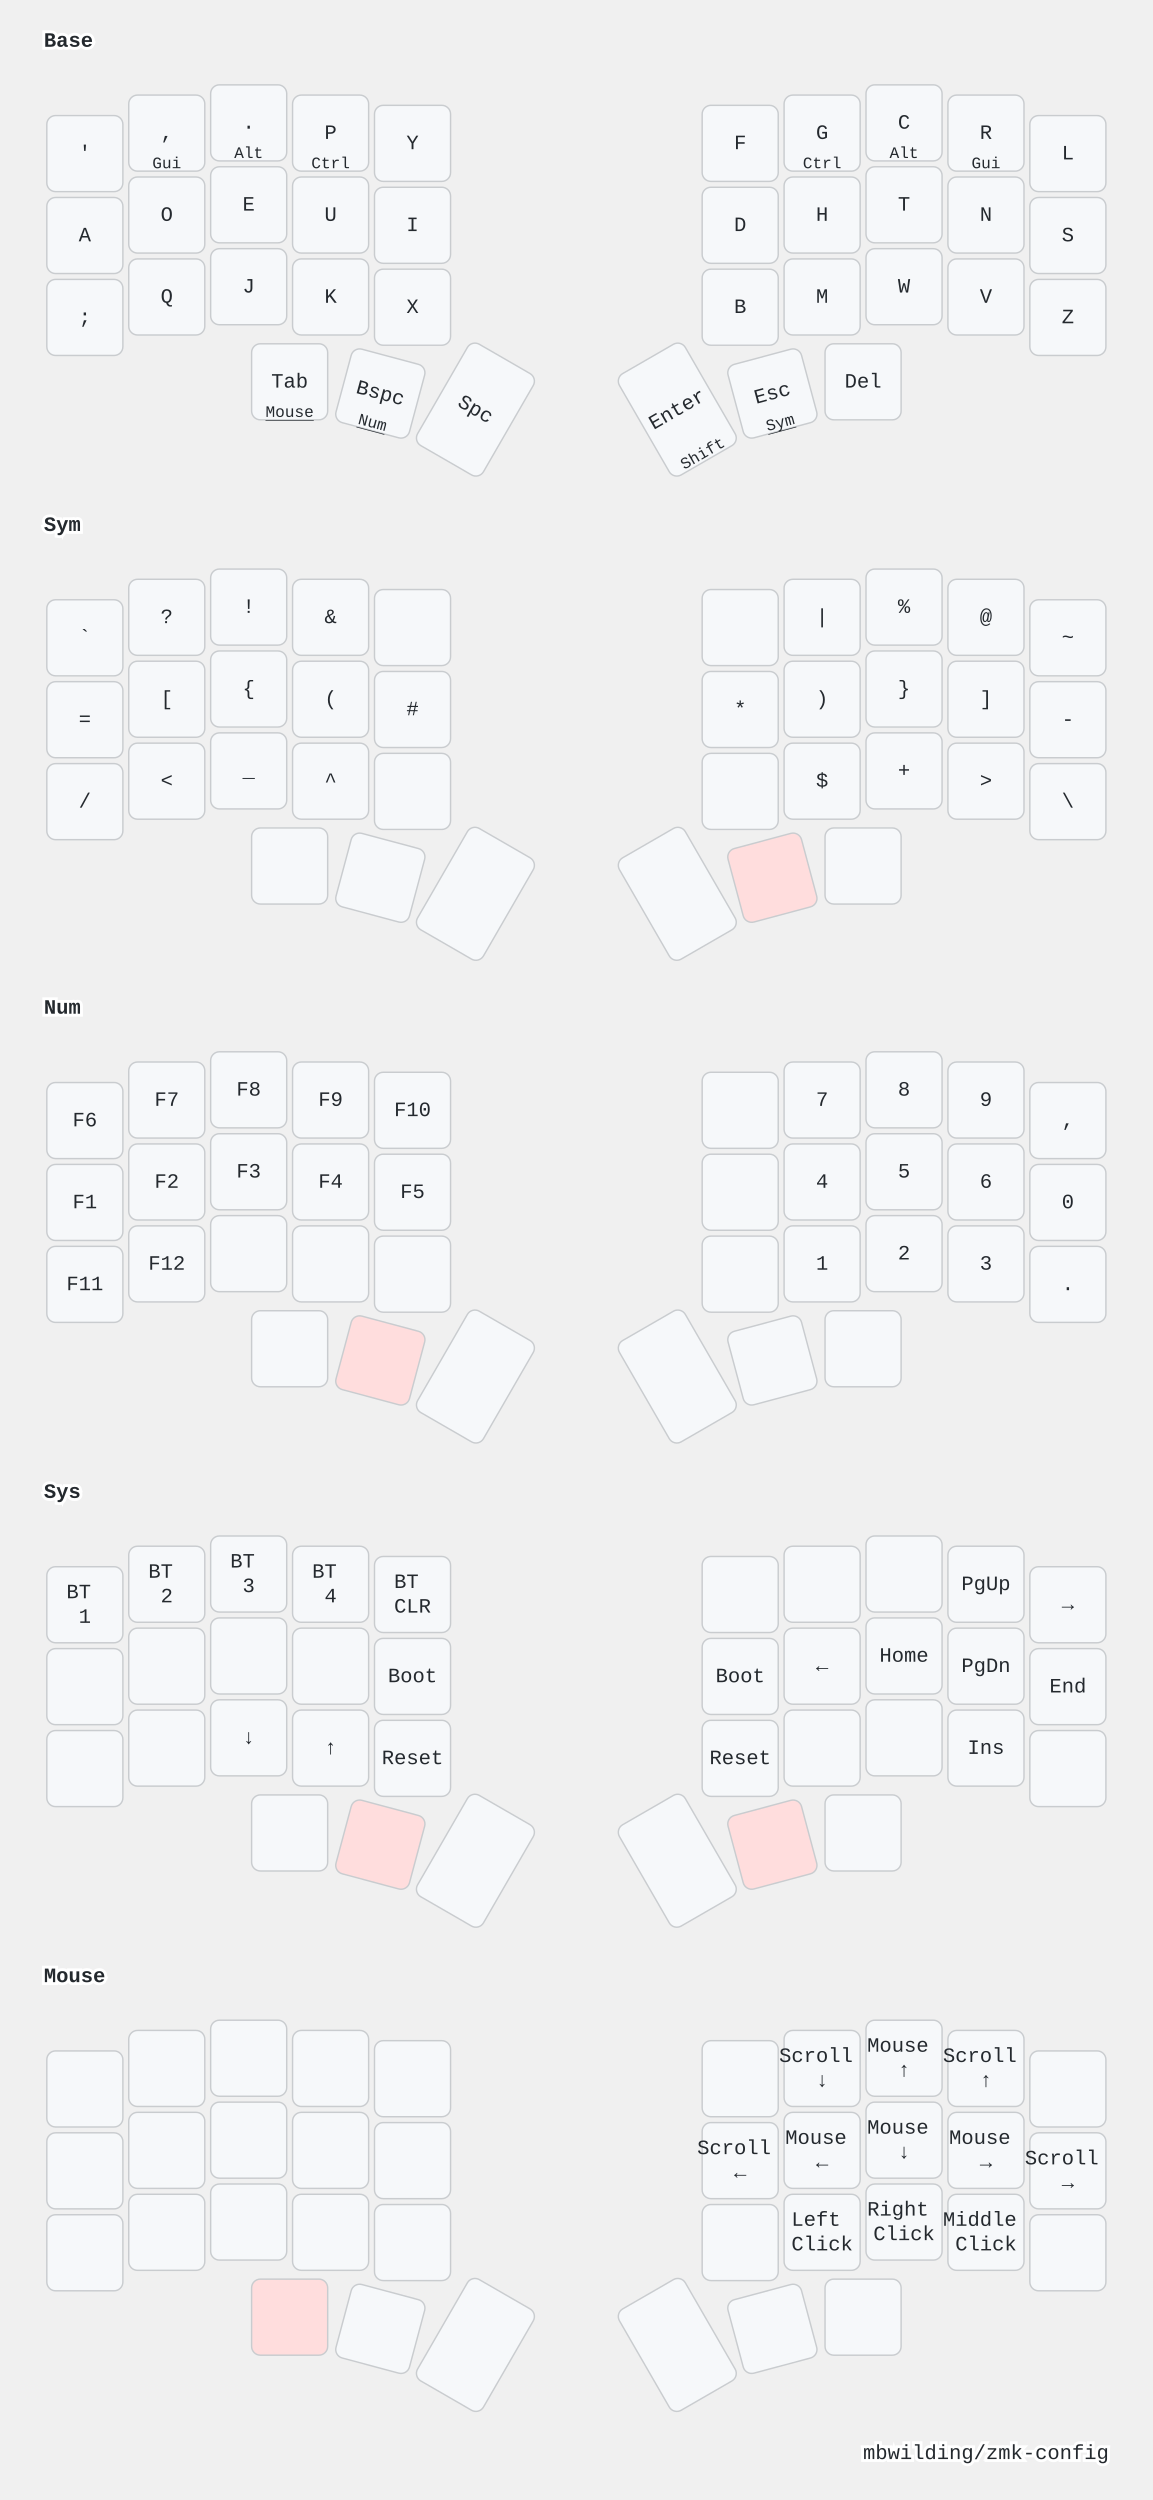
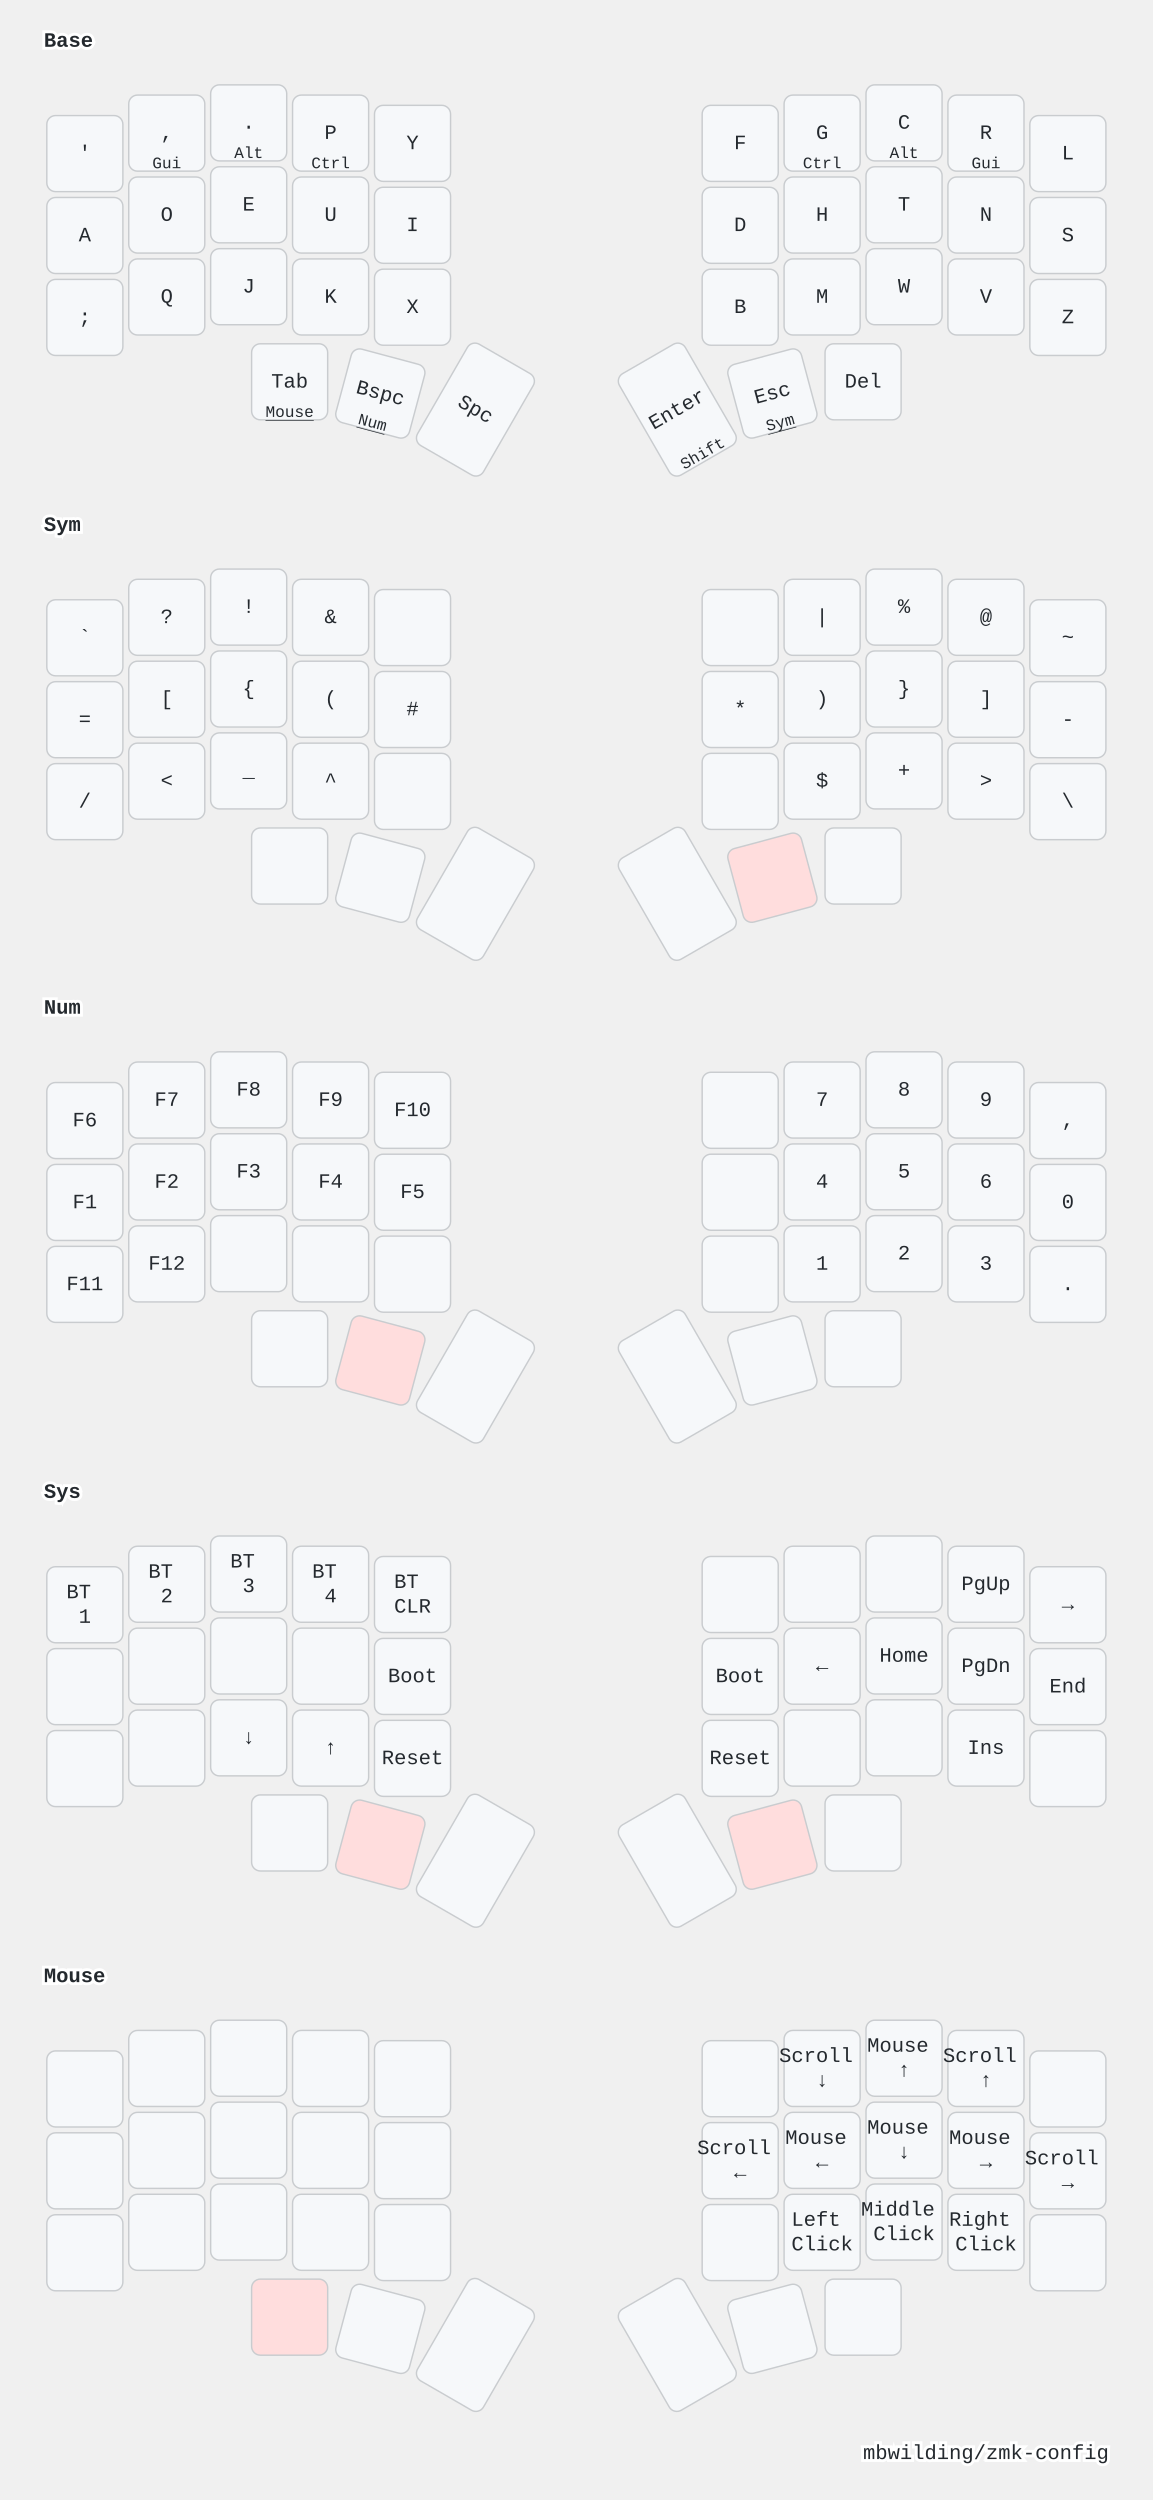
<svg xmlns="http://www.w3.org/2000/svg" width="788" height="1709" viewBox="0 0 788 1709" class="keymap">
  <style>/* inherit to force styles through use tags */
svg path {
    fill: inherit;
}

/* font and background color specifications */
svg.keymap {
    font-family: SFMono-Regular,Consolas,Liberation Mono,Menlo,monospace;
    font-size: 14px;
    font-kerning: normal;
    text-rendering: optimizeLegibility;
    fill: #24292e;
}

/* default key styling */
rect.key {
    fill: #f6f8fa;
}

rect.key, rect.combo {
    stroke: #c9cccf;
    stroke-width: 1;
}

/* default key side styling, only used is draw_key_sides is set */
rect.side {
    filter: brightness(90%);
}

/* color accent for combo boxes */
rect.combo, rect.combo-separate {
    fill: #cdf;
}

/* color accent for held keys */
rect.held, rect.combo.held {
    fill: #fdd;
}

/* color accent for ghost (optional) keys */
rect.ghost, rect.combo.ghost {
    stroke-dasharray: 4, 4;
    stroke-width: 2;
}

text {
    text-anchor: middle;
    dominant-baseline: middle;
}

/* styling for layer labels */
text.label {
    font-weight: bold;
    text-anchor: start;
    stroke: white;
    stroke-width: 4;
    paint-order: stroke;
}

/* styling for optional footer */
text.footer {
    text-anchor: end;
    dominant-baseline: auto;
    stroke: white;
    stroke-width: 4;
    paint-order: stroke;
}

/* styling for combo tap, and key non-tap label text */
text.combo, text.hold, text.shifted, text.left, text.right {
    font-size: 11px;
}

text.hold {
    text-anchor: middle;
    dominant-baseline: auto;
}

text.shifted {
    text-anchor: middle;
    dominant-baseline: hanging;
}

text.left {
    text-anchor: start;
}

text.right {
    text-anchor: end;
}

text.layer-activator {
    text-decoration: underline;
}

/* styling for hold/shifted label text in combo box */
text.combo.hold, text.combo.shifted, text.combo.left, text.combo.right {
    font-size: 8px;
}

/* lighter symbol for transparent keys */
text.trans {
    fill: #7b7e81;
}

/* styling for combo dendrons */
path.combo {
    stroke-width: 1;
    stroke: gray;
    fill: none;
}

/* Start Tabler Icons Cleanup */
/* cannot use height/width with glyphs */
.icon-tabler &gt; path {
    fill: inherit;
    stroke: inherit;
    stroke-width: 2;
}
/* hide tabler's default box */
.icon-tabler &gt; path[stroke="none"][fill="none"] {
    visibility: hidden;
}
/* End Tabler Icons Cleanup */

@media (prefers-color-scheme: dark) {
svg.keymap { fill: #d1d6db; }
rect.key { fill: #3f4750; }
rect.key, rect.combo { stroke: #60666c; }
rect.combo, rect.combo-separate { fill: #1f3d7a; }
rect.held, rect.combo.held { fill: #854747; }
text.label, text.footer { stroke: black; }
text.trans { fill: #7e8184; }
path.combo { stroke: #7f7f7f; }

}</style>
  <g transform="translate(30, 0)" class="layer-Base">
    <text x="0" y="28" class="label" id="Base">Base</text>
    <g transform="translate(0, 56)">
      <g transform="translate(28, 49)" class="key keypos-0">
        <rect rx="6" ry="6" x="-26" y="-26" width="52" height="52" class="key" />
        <text x="0" y="0" class="key tap">'</text>
      </g>
      <g transform="translate(84, 35)" class="key keypos-1">
        <rect rx="6" ry="6" x="-26" y="-26" width="52" height="52" class="key" />
        <text x="0" y="0" class="key tap">,</text>
        <text x="0" y="24" class="key hold">Gui</text>
      </g>
      <g transform="translate(140, 28)" class="key keypos-2">
        <rect rx="6" ry="6" x="-26" y="-26" width="52" height="52" class="key" />
        <text x="0" y="0" class="key tap">.</text>
        <text x="0" y="24" class="key hold">Alt</text>
      </g>
      <g transform="translate(196, 35)" class="key keypos-3">
        <rect rx="6" ry="6" x="-26" y="-26" width="52" height="52" class="key" />
        <text x="0" y="0" class="key tap">P</text>
        <text x="0" y="24" class="key hold">Ctrl</text>
      </g>
      <g transform="translate(252, 42)" class="key keypos-4">
        <rect rx="6" ry="6" x="-26" y="-26" width="52" height="52" class="key" />
        <text x="0" y="0" class="key tap">Y</text>
      </g>
      <g transform="translate(476, 42)" class="key keypos-5">
        <rect rx="6" ry="6" x="-26" y="-26" width="52" height="52" class="key" />
        <text x="0" y="0" class="key tap">F</text>
      </g>
      <g transform="translate(532, 35)" class="key keypos-6">
        <rect rx="6" ry="6" x="-26" y="-26" width="52" height="52" class="key" />
        <text x="0" y="0" class="key tap">G</text>
        <text x="0" y="24" class="key hold">Ctrl</text>
      </g>
      <g transform="translate(588, 28)" class="key keypos-7">
        <rect rx="6" ry="6" x="-26" y="-26" width="52" height="52" class="key" />
        <text x="0" y="0" class="key tap">C</text>
        <text x="0" y="24" class="key hold">Alt</text>
      </g>
      <g transform="translate(644, 35)" class="key keypos-8">
        <rect rx="6" ry="6" x="-26" y="-26" width="52" height="52" class="key" />
        <text x="0" y="0" class="key tap">R</text>
        <text x="0" y="24" class="key hold">Gui</text>
      </g>
      <g transform="translate(700, 49)" class="key keypos-9">
        <rect rx="6" ry="6" x="-26" y="-26" width="52" height="52" class="key" />
        <text x="0" y="0" class="key tap">L</text>
      </g>
      <g transform="translate(28, 105)" class="key keypos-10">
        <rect rx="6" ry="6" x="-26" y="-26" width="52" height="52" class="key" />
        <text x="0" y="0" class="key tap">A</text>
      </g>
      <g transform="translate(84, 91)" class="key keypos-11">
        <rect rx="6" ry="6" x="-26" y="-26" width="52" height="52" class="key" />
        <text x="0" y="0" class="key tap">O</text>
      </g>
      <g transform="translate(140, 84)" class="key keypos-12">
        <rect rx="6" ry="6" x="-26" y="-26" width="52" height="52" class="key" />
        <text x="0" y="0" class="key tap">E</text>
      </g>
      <g transform="translate(196, 91)" class="key keypos-13">
        <rect rx="6" ry="6" x="-26" y="-26" width="52" height="52" class="key" />
        <text x="0" y="0" class="key tap">U</text>
      </g>
      <g transform="translate(252, 98)" class="key keypos-14">
        <rect rx="6" ry="6" x="-26" y="-26" width="52" height="52" class="key" />
        <text x="0" y="0" class="key tap">I</text>
      </g>
      <g transform="translate(476, 98)" class="key keypos-15">
        <rect rx="6" ry="6" x="-26" y="-26" width="52" height="52" class="key" />
        <text x="0" y="0" class="key tap">D</text>
      </g>
      <g transform="translate(532, 91)" class="key keypos-16">
        <rect rx="6" ry="6" x="-26" y="-26" width="52" height="52" class="key" />
        <text x="0" y="0" class="key tap">H</text>
      </g>
      <g transform="translate(588, 84)" class="key keypos-17">
        <rect rx="6" ry="6" x="-26" y="-26" width="52" height="52" class="key" />
        <text x="0" y="0" class="key tap">T</text>
      </g>
      <g transform="translate(644, 91)" class="key keypos-18">
        <rect rx="6" ry="6" x="-26" y="-26" width="52" height="52" class="key" />
        <text x="0" y="0" class="key tap">N</text>
      </g>
      <g transform="translate(700, 105)" class="key keypos-19">
        <rect rx="6" ry="6" x="-26" y="-26" width="52" height="52" class="key" />
        <text x="0" y="0" class="key tap">S</text>
      </g>
      <g transform="translate(28, 161)" class="key keypos-20">
        <rect rx="6" ry="6" x="-26" y="-26" width="52" height="52" class="key" />
        <text x="0" y="0" class="key tap">;</text>
      </g>
      <g transform="translate(84, 147)" class="key keypos-21">
        <rect rx="6" ry="6" x="-26" y="-26" width="52" height="52" class="key" />
        <text x="0" y="0" class="key tap">Q</text>
      </g>
      <g transform="translate(140, 140)" class="key keypos-22">
        <rect rx="6" ry="6" x="-26" y="-26" width="52" height="52" class="key" />
        <text x="0" y="0" class="key tap">J</text>
      </g>
      <g transform="translate(196, 147)" class="key keypos-23">
        <rect rx="6" ry="6" x="-26" y="-26" width="52" height="52" class="key" />
        <text x="0" y="0" class="key tap">K</text>
      </g>
      <g transform="translate(252, 154)" class="key keypos-24">
        <rect rx="6" ry="6" x="-26" y="-26" width="52" height="52" class="key" />
        <text x="0" y="0" class="key tap">X</text>
      </g>
      <g transform="translate(476, 154)" class="key keypos-25">
        <rect rx="6" ry="6" x="-26" y="-26" width="52" height="52" class="key" />
        <text x="0" y="0" class="key tap">B</text>
      </g>
      <g transform="translate(532, 147)" class="key keypos-26">
        <rect rx="6" ry="6" x="-26" y="-26" width="52" height="52" class="key" />
        <text x="0" y="0" class="key tap">M</text>
      </g>
      <g transform="translate(588, 140)" class="key keypos-27">
        <rect rx="6" ry="6" x="-26" y="-26" width="52" height="52" class="key" />
        <text x="0" y="0" class="key tap">W</text>
      </g>
      <g transform="translate(644, 147)" class="key keypos-28">
        <rect rx="6" ry="6" x="-26" y="-26" width="52" height="52" class="key" />
        <text x="0" y="0" class="key tap">V</text>
      </g>
      <g transform="translate(700, 161)" class="key keypos-29">
        <rect rx="6" ry="6" x="-26" y="-26" width="52" height="52" class="key" />
        <text x="0" y="0" class="key tap">Z</text>
      </g>
      <g transform="translate(168, 205)" class="key keypos-30">
        <rect rx="6" ry="6" x="-26" y="-26" width="52" height="52" class="key" />
        <text x="0" y="0" class="key tap">Tab</text>
        <a href="#Mouse">
          <text x="0" y="24" class="key hold layer-activator">Mouse</text>
        </a>
      </g>
      <g transform="translate(230, 213) rotate(15.0)" class="key keypos-31">
        <rect rx="6" ry="6" x="-26" y="-26" width="52" height="52" class="key" />
        <text x="0" y="0" class="key tap">Bspc</text>
        <a href="#Num">
          <text x="0" y="24" class="key hold layer-activator">Num</text>
        </a>
      </g>
      <g transform="translate(295, 224) rotate(30.0)" class="key keypos-32">
        <rect rx="6" ry="6" x="-26" y="-40" width="52" height="80" class="key" />
        <text x="0" y="0" class="key tap">Spc</text>
      </g>
      <g transform="translate(433, 224) rotate(-30.0)" class="key keypos-33">
        <rect rx="6" ry="6" x="-26" y="-40" width="52" height="80" class="key" />
        <text x="0" y="0" class="key tap">Enter</text>
        <text x="0" y="38" class="key hold">Shift</text>
      </g>
      <g transform="translate(498, 213) rotate(-15.0)" class="key keypos-34">
        <rect rx="6" ry="6" x="-26" y="-26" width="52" height="52" class="key" />
        <text x="0" y="0" class="key tap">Esc</text>
        <a href="#Sym">
          <text x="0" y="24" class="key hold layer-activator">Sym</text>
        </a>
      </g>
      <g transform="translate(560, 205)" class="key keypos-35">
        <rect rx="6" ry="6" x="-26" y="-26" width="52" height="52" class="key" />
        <text x="0" y="0" class="key tap">Del</text>
      </g>
    </g>
  </g>
  <g transform="translate(30, 331)" class="layer-Sym">
    <text x="0" y="28" class="label" id="Sym">Sym</text>
    <g transform="translate(0, 56)">
      <g transform="translate(28, 49)" class="key keypos-0">
        <rect rx="6" ry="6" x="-26" y="-26" width="52" height="52" class="key" />
        <text x="0" y="0" class="key tap">`</text>
      </g>
      <g transform="translate(84, 35)" class="key keypos-1">
        <rect rx="6" ry="6" x="-26" y="-26" width="52" height="52" class="key" />
        <text x="0" y="0" class="key tap">?</text>
      </g>
      <g transform="translate(140, 28)" class="key keypos-2">
        <rect rx="6" ry="6" x="-26" y="-26" width="52" height="52" class="key" />
        <text x="0" y="0" class="key tap">!</text>
      </g>
      <g transform="translate(196, 35)" class="key keypos-3">
        <rect rx="6" ry="6" x="-26" y="-26" width="52" height="52" class="key" />
        <text x="0" y="0" class="key tap">&amp;</text>
      </g>
      <g transform="translate(252, 42)" class="key keypos-4">
        <rect rx="6" ry="6" x="-26" y="-26" width="52" height="52" class="key" />
      </g>
      <g transform="translate(476, 42)" class="key keypos-5">
        <rect rx="6" ry="6" x="-26" y="-26" width="52" height="52" class="key" />
      </g>
      <g transform="translate(532, 35)" class="key keypos-6">
        <rect rx="6" ry="6" x="-26" y="-26" width="52" height="52" class="key" />
        <text x="0" y="0" class="key tap">|</text>
      </g>
      <g transform="translate(588, 28)" class="key keypos-7">
        <rect rx="6" ry="6" x="-26" y="-26" width="52" height="52" class="key" />
        <text x="0" y="0" class="key tap">%</text>
      </g>
      <g transform="translate(644, 35)" class="key keypos-8">
        <rect rx="6" ry="6" x="-26" y="-26" width="52" height="52" class="key" />
        <text x="0" y="0" class="key tap">@</text>
      </g>
      <g transform="translate(700, 49)" class="key keypos-9">
        <rect rx="6" ry="6" x="-26" y="-26" width="52" height="52" class="key" />
        <text x="0" y="0" class="key tap">~</text>
      </g>
      <g transform="translate(28, 105)" class="key keypos-10">
        <rect rx="6" ry="6" x="-26" y="-26" width="52" height="52" class="key" />
        <text x="0" y="0" class="key tap">=</text>
      </g>
      <g transform="translate(84, 91)" class="key keypos-11">
        <rect rx="6" ry="6" x="-26" y="-26" width="52" height="52" class="key" />
        <text x="0" y="0" class="key tap">[</text>
      </g>
      <g transform="translate(140, 84)" class="key keypos-12">
        <rect rx="6" ry="6" x="-26" y="-26" width="52" height="52" class="key" />
        <text x="0" y="0" class="key tap">{</text>
      </g>
      <g transform="translate(196, 91)" class="key keypos-13">
        <rect rx="6" ry="6" x="-26" y="-26" width="52" height="52" class="key" />
        <text x="0" y="0" class="key tap">(</text>
      </g>
      <g transform="translate(252, 98)" class="key keypos-14">
        <rect rx="6" ry="6" x="-26" y="-26" width="52" height="52" class="key" />
        <text x="0" y="0" class="key tap">#</text>
      </g>
      <g transform="translate(476, 98)" class="key keypos-15">
        <rect rx="6" ry="6" x="-26" y="-26" width="52" height="52" class="key" />
        <text x="0" y="0" class="key tap">*</text>
      </g>
      <g transform="translate(532, 91)" class="key keypos-16">
        <rect rx="6" ry="6" x="-26" y="-26" width="52" height="52" class="key" />
        <text x="0" y="0" class="key tap">)</text>
      </g>
      <g transform="translate(588, 84)" class="key keypos-17">
        <rect rx="6" ry="6" x="-26" y="-26" width="52" height="52" class="key" />
        <text x="0" y="0" class="key tap">}</text>
      </g>
      <g transform="translate(644, 91)" class="key keypos-18">
        <rect rx="6" ry="6" x="-26" y="-26" width="52" height="52" class="key" />
        <text x="0" y="0" class="key tap">]</text>
      </g>
      <g transform="translate(700, 105)" class="key keypos-19">
        <rect rx="6" ry="6" x="-26" y="-26" width="52" height="52" class="key" />
        <text x="0" y="0" class="key tap">-</text>
      </g>
      <g transform="translate(28, 161)" class="key keypos-20">
        <rect rx="6" ry="6" x="-26" y="-26" width="52" height="52" class="key" />
        <text x="0" y="0" class="key tap">/</text>
      </g>
      <g transform="translate(84, 147)" class="key keypos-21">
        <rect rx="6" ry="6" x="-26" y="-26" width="52" height="52" class="key" />
        <text x="0" y="0" class="key tap">&lt;</text>
      </g>
      <g transform="translate(140, 140)" class="key keypos-22">
        <rect rx="6" ry="6" x="-26" y="-26" width="52" height="52" class="key" />
        <text x="0" y="0" class="key tap">_</text>
      </g>
      <g transform="translate(196, 147)" class="key keypos-23">
        <rect rx="6" ry="6" x="-26" y="-26" width="52" height="52" class="key" />
        <text x="0" y="0" class="key tap">^</text>
      </g>
      <g transform="translate(252, 154)" class="key keypos-24">
        <rect rx="6" ry="6" x="-26" y="-26" width="52" height="52" class="key" />
      </g>
      <g transform="translate(476, 154)" class="key keypos-25">
        <rect rx="6" ry="6" x="-26" y="-26" width="52" height="52" class="key" />
      </g>
      <g transform="translate(532, 147)" class="key keypos-26">
        <rect rx="6" ry="6" x="-26" y="-26" width="52" height="52" class="key" />
        <text x="0" y="0" class="key tap">$</text>
      </g>
      <g transform="translate(588, 140)" class="key keypos-27">
        <rect rx="6" ry="6" x="-26" y="-26" width="52" height="52" class="key" />
        <text x="0" y="0" class="key tap">+</text>
      </g>
      <g transform="translate(644, 147)" class="key keypos-28">
        <rect rx="6" ry="6" x="-26" y="-26" width="52" height="52" class="key" />
        <text x="0" y="0" class="key tap">&gt;</text>
      </g>
      <g transform="translate(700, 161)" class="key keypos-29">
        <rect rx="6" ry="6" x="-26" y="-26" width="52" height="52" class="key" />
        <text x="0" y="0" class="key tap">\</text>
      </g>
      <g transform="translate(168, 205)" class="key trans keypos-30">
        <rect rx="6" ry="6" x="-26" y="-26" width="52" height="52" class="key trans" />
      </g>
      <g transform="translate(230, 213) rotate(15.0)" class="key trans keypos-31">
        <rect rx="6" ry="6" x="-26" y="-26" width="52" height="52" class="key trans" />
      </g>
      <g transform="translate(295, 224) rotate(30.0)" class="key trans keypos-32">
        <rect rx="6" ry="6" x="-26" y="-40" width="52" height="80" class="key trans" />
      </g>
      <g transform="translate(433, 224) rotate(-30.0)" class="key trans keypos-33">
        <rect rx="6" ry="6" x="-26" y="-40" width="52" height="80" class="key trans" />
      </g>
      <g transform="translate(498, 213) rotate(-15.0)" class="key held keypos-34">
        <rect rx="6" ry="6" x="-26" y="-26" width="52" height="52" class="key held" />
      </g>
      <g transform="translate(560, 205)" class="key trans keypos-35">
        <rect rx="6" ry="6" x="-26" y="-26" width="52" height="52" class="key trans" />
      </g>
    </g>
  </g>
  <g transform="translate(30, 661)" class="layer-Num">
    <text x="0" y="28" class="label" id="Num">Num</text>
    <g transform="translate(0, 56)">
      <g transform="translate(28, 49)" class="key keypos-0">
        <rect rx="6" ry="6" x="-26" y="-26" width="52" height="52" class="key" />
        <text x="0" y="0" class="key tap">F6</text>
      </g>
      <g transform="translate(84, 35)" class="key keypos-1">
        <rect rx="6" ry="6" x="-26" y="-26" width="52" height="52" class="key" />
        <text x="0" y="0" class="key tap">F7</text>
      </g>
      <g transform="translate(140, 28)" class="key keypos-2">
        <rect rx="6" ry="6" x="-26" y="-26" width="52" height="52" class="key" />
        <text x="0" y="0" class="key tap">F8</text>
      </g>
      <g transform="translate(196, 35)" class="key keypos-3">
        <rect rx="6" ry="6" x="-26" y="-26" width="52" height="52" class="key" />
        <text x="0" y="0" class="key tap">F9</text>
      </g>
      <g transform="translate(252, 42)" class="key keypos-4">
        <rect rx="6" ry="6" x="-26" y="-26" width="52" height="52" class="key" />
        <text x="0" y="0" class="key tap">F10</text>
      </g>
      <g transform="translate(476, 42)" class="key keypos-5">
        <rect rx="6" ry="6" x="-26" y="-26" width="52" height="52" class="key" />
      </g>
      <g transform="translate(532, 35)" class="key keypos-6">
        <rect rx="6" ry="6" x="-26" y="-26" width="52" height="52" class="key" />
        <text x="0" y="0" class="key tap">7</text>
      </g>
      <g transform="translate(588, 28)" class="key keypos-7">
        <rect rx="6" ry="6" x="-26" y="-26" width="52" height="52" class="key" />
        <text x="0" y="0" class="key tap">8</text>
      </g>
      <g transform="translate(644, 35)" class="key keypos-8">
        <rect rx="6" ry="6" x="-26" y="-26" width="52" height="52" class="key" />
        <text x="0" y="0" class="key tap">9</text>
      </g>
      <g transform="translate(700, 49)" class="key keypos-9">
        <rect rx="6" ry="6" x="-26" y="-26" width="52" height="52" class="key" />
        <text x="0" y="0" class="key tap">,</text>
      </g>
      <g transform="translate(28, 105)" class="key keypos-10">
        <rect rx="6" ry="6" x="-26" y="-26" width="52" height="52" class="key" />
        <text x="0" y="0" class="key tap">F1</text>
      </g>
      <g transform="translate(84, 91)" class="key keypos-11">
        <rect rx="6" ry="6" x="-26" y="-26" width="52" height="52" class="key" />
        <text x="0" y="0" class="key tap">F2</text>
      </g>
      <g transform="translate(140, 84)" class="key keypos-12">
        <rect rx="6" ry="6" x="-26" y="-26" width="52" height="52" class="key" />
        <text x="0" y="0" class="key tap">F3</text>
      </g>
      <g transform="translate(196, 91)" class="key keypos-13">
        <rect rx="6" ry="6" x="-26" y="-26" width="52" height="52" class="key" />
        <text x="0" y="0" class="key tap">F4</text>
      </g>
      <g transform="translate(252, 98)" class="key keypos-14">
        <rect rx="6" ry="6" x="-26" y="-26" width="52" height="52" class="key" />
        <text x="0" y="0" class="key tap">F5</text>
      </g>
      <g transform="translate(476, 98)" class="key keypos-15">
        <rect rx="6" ry="6" x="-26" y="-26" width="52" height="52" class="key" />
      </g>
      <g transform="translate(532, 91)" class="key keypos-16">
        <rect rx="6" ry="6" x="-26" y="-26" width="52" height="52" class="key" />
        <text x="0" y="0" class="key tap">4</text>
      </g>
      <g transform="translate(588, 84)" class="key keypos-17">
        <rect rx="6" ry="6" x="-26" y="-26" width="52" height="52" class="key" />
        <text x="0" y="0" class="key tap">5</text>
      </g>
      <g transform="translate(644, 91)" class="key keypos-18">
        <rect rx="6" ry="6" x="-26" y="-26" width="52" height="52" class="key" />
        <text x="0" y="0" class="key tap">6</text>
      </g>
      <g transform="translate(700, 105)" class="key keypos-19">
        <rect rx="6" ry="6" x="-26" y="-26" width="52" height="52" class="key" />
        <text x="0" y="0" class="key tap">0</text>
      </g>
      <g transform="translate(28, 161)" class="key keypos-20">
        <rect rx="6" ry="6" x="-26" y="-26" width="52" height="52" class="key" />
        <text x="0" y="0" class="key tap">F11</text>
      </g>
      <g transform="translate(84, 147)" class="key keypos-21">
        <rect rx="6" ry="6" x="-26" y="-26" width="52" height="52" class="key" />
        <text x="0" y="0" class="key tap">F12</text>
      </g>
      <g transform="translate(140, 140)" class="key keypos-22">
        <rect rx="6" ry="6" x="-26" y="-26" width="52" height="52" class="key" />
      </g>
      <g transform="translate(196, 147)" class="key keypos-23">
        <rect rx="6" ry="6" x="-26" y="-26" width="52" height="52" class="key" />
      </g>
      <g transform="translate(252, 154)" class="key keypos-24">
        <rect rx="6" ry="6" x="-26" y="-26" width="52" height="52" class="key" />
      </g>
      <g transform="translate(476, 154)" class="key keypos-25">
        <rect rx="6" ry="6" x="-26" y="-26" width="52" height="52" class="key" />
      </g>
      <g transform="translate(532, 147)" class="key keypos-26">
        <rect rx="6" ry="6" x="-26" y="-26" width="52" height="52" class="key" />
        <text x="0" y="0" class="key tap">1</text>
      </g>
      <g transform="translate(588, 140)" class="key keypos-27">
        <rect rx="6" ry="6" x="-26" y="-26" width="52" height="52" class="key" />
        <text x="0" y="0" class="key tap">2</text>
      </g>
      <g transform="translate(644, 147)" class="key keypos-28">
        <rect rx="6" ry="6" x="-26" y="-26" width="52" height="52" class="key" />
        <text x="0" y="0" class="key tap">3</text>
      </g>
      <g transform="translate(700, 161)" class="key keypos-29">
        <rect rx="6" ry="6" x="-26" y="-26" width="52" height="52" class="key" />
        <text x="0" y="0" class="key tap">.</text>
      </g>
      <g transform="translate(168, 205)" class="key trans keypos-30">
        <rect rx="6" ry="6" x="-26" y="-26" width="52" height="52" class="key trans" />
      </g>
      <g transform="translate(230, 213) rotate(15.0)" class="key held keypos-31">
        <rect rx="6" ry="6" x="-26" y="-26" width="52" height="52" class="key held" />
      </g>
      <g transform="translate(295, 224) rotate(30.0)" class="key trans keypos-32">
        <rect rx="6" ry="6" x="-26" y="-40" width="52" height="80" class="key trans" />
      </g>
      <g transform="translate(433, 224) rotate(-30.0)" class="key trans keypos-33">
        <rect rx="6" ry="6" x="-26" y="-40" width="52" height="80" class="key trans" />
      </g>
      <g transform="translate(498, 213) rotate(-15.0)" class="key trans keypos-34">
        <rect rx="6" ry="6" x="-26" y="-26" width="52" height="52" class="key trans" />
      </g>
      <g transform="translate(560, 205)" class="key trans keypos-35">
        <rect rx="6" ry="6" x="-26" y="-26" width="52" height="52" class="key trans" />
      </g>
    </g>
  </g>
  <g transform="translate(30, 992)" class="layer-Sys">
    <text x="0" y="28" class="label" id="Sys">Sys</text>
    <g transform="translate(0, 56)">
      <g transform="translate(28, 49)" class="key keypos-0">
        <rect rx="6" ry="6" x="-26" y="-26" width="52" height="52" class="key" />
        <text x="0" y="0" class="key tap">
          <tspan x="0" dy="-0.6em">BT</tspan>
          <tspan x="0" dy="1.2em">1</tspan>
        </text>
      </g>
      <g transform="translate(84, 35)" class="key keypos-1">
        <rect rx="6" ry="6" x="-26" y="-26" width="52" height="52" class="key" />
        <text x="0" y="0" class="key tap">
          <tspan x="0" dy="-0.6em">BT</tspan>
          <tspan x="0" dy="1.2em">2</tspan>
        </text>
      </g>
      <g transform="translate(140, 28)" class="key keypos-2">
        <rect rx="6" ry="6" x="-26" y="-26" width="52" height="52" class="key" />
        <text x="0" y="0" class="key tap">
          <tspan x="0" dy="-0.6em">BT</tspan>
          <tspan x="0" dy="1.2em">3</tspan>
        </text>
      </g>
      <g transform="translate(196, 35)" class="key keypos-3">
        <rect rx="6" ry="6" x="-26" y="-26" width="52" height="52" class="key" />
        <text x="0" y="0" class="key tap">
          <tspan x="0" dy="-0.6em">BT</tspan>
          <tspan x="0" dy="1.2em">4</tspan>
        </text>
      </g>
      <g transform="translate(252, 42)" class="key keypos-4">
        <rect rx="6" ry="6" x="-26" y="-26" width="52" height="52" class="key" />
        <text x="0" y="0" class="key tap">
          <tspan x="0" dy="-0.6em">BT</tspan>
          <tspan x="0" dy="1.2em">CLR</tspan>
        </text>
      </g>
      <g transform="translate(476, 42)" class="key keypos-5">
        <rect rx="6" ry="6" x="-26" y="-26" width="52" height="52" class="key" />
      </g>
      <g transform="translate(532, 35)" class="key keypos-6">
        <rect rx="6" ry="6" x="-26" y="-26" width="52" height="52" class="key" />
      </g>
      <g transform="translate(588, 28)" class="key keypos-7">
        <rect rx="6" ry="6" x="-26" y="-26" width="52" height="52" class="key" />
      </g>
      <g transform="translate(644, 35)" class="key keypos-8">
        <rect rx="6" ry="6" x="-26" y="-26" width="52" height="52" class="key" />
        <text x="0" y="0" class="key tap">PgUp</text>
      </g>
      <g transform="translate(700, 49)" class="key keypos-9">
        <rect rx="6" ry="6" x="-26" y="-26" width="52" height="52" class="key" />
        <text x="0" y="0" class="key tap">→</text>
      </g>
      <g transform="translate(28, 105)" class="key keypos-10">
        <rect rx="6" ry="6" x="-26" y="-26" width="52" height="52" class="key" />
      </g>
      <g transform="translate(84, 91)" class="key keypos-11">
        <rect rx="6" ry="6" x="-26" y="-26" width="52" height="52" class="key" />
      </g>
      <g transform="translate(140, 84)" class="key keypos-12">
        <rect rx="6" ry="6" x="-26" y="-26" width="52" height="52" class="key" />
      </g>
      <g transform="translate(196, 91)" class="key keypos-13">
        <rect rx="6" ry="6" x="-26" y="-26" width="52" height="52" class="key" />
      </g>
      <g transform="translate(252, 98)" class="key keypos-14">
        <rect rx="6" ry="6" x="-26" y="-26" width="52" height="52" class="key" />
        <text x="0" y="0" class="key tap">Boot</text>
      </g>
      <g transform="translate(476, 98)" class="key keypos-15">
        <rect rx="6" ry="6" x="-26" y="-26" width="52" height="52" class="key" />
        <text x="0" y="0" class="key tap">Boot</text>
      </g>
      <g transform="translate(532, 91)" class="key keypos-16">
        <rect rx="6" ry="6" x="-26" y="-26" width="52" height="52" class="key" />
        <text x="0" y="0" class="key tap">←</text>
      </g>
      <g transform="translate(588, 84)" class="key keypos-17">
        <rect rx="6" ry="6" x="-26" y="-26" width="52" height="52" class="key" />
        <text x="0" y="0" class="key tap">Home</text>
      </g>
      <g transform="translate(644, 91)" class="key keypos-18">
        <rect rx="6" ry="6" x="-26" y="-26" width="52" height="52" class="key" />
        <text x="0" y="0" class="key tap">PgDn</text>
      </g>
      <g transform="translate(700, 105)" class="key keypos-19">
        <rect rx="6" ry="6" x="-26" y="-26" width="52" height="52" class="key" />
        <text x="0" y="0" class="key tap">End</text>
      </g>
      <g transform="translate(28, 161)" class="key keypos-20">
        <rect rx="6" ry="6" x="-26" y="-26" width="52" height="52" class="key" />
      </g>
      <g transform="translate(84, 147)" class="key keypos-21">
        <rect rx="6" ry="6" x="-26" y="-26" width="52" height="52" class="key" />
      </g>
      <g transform="translate(140, 140)" class="key keypos-22">
        <rect rx="6" ry="6" x="-26" y="-26" width="52" height="52" class="key" />
        <text x="0" y="0" class="key tap">↓</text>
      </g>
      <g transform="translate(196, 147)" class="key keypos-23">
        <rect rx="6" ry="6" x="-26" y="-26" width="52" height="52" class="key" />
        <text x="0" y="0" class="key tap">↑</text>
      </g>
      <g transform="translate(252, 154)" class="key keypos-24">
        <rect rx="6" ry="6" x="-26" y="-26" width="52" height="52" class="key" />
        <text x="0" y="0" class="key tap">Reset</text>
      </g>
      <g transform="translate(476, 154)" class="key keypos-25">
        <rect rx="6" ry="6" x="-26" y="-26" width="52" height="52" class="key" />
        <text x="0" y="0" class="key tap">Reset</text>
      </g>
      <g transform="translate(532, 147)" class="key keypos-26">
        <rect rx="6" ry="6" x="-26" y="-26" width="52" height="52" class="key" />
      </g>
      <g transform="translate(588, 140)" class="key keypos-27">
        <rect rx="6" ry="6" x="-26" y="-26" width="52" height="52" class="key" />
      </g>
      <g transform="translate(644, 147)" class="key keypos-28">
        <rect rx="6" ry="6" x="-26" y="-26" width="52" height="52" class="key" />
        <text x="0" y="0" class="key tap">Ins</text>
      </g>
      <g transform="translate(700, 161)" class="key keypos-29">
        <rect rx="6" ry="6" x="-26" y="-26" width="52" height="52" class="key" />
      </g>
      <g transform="translate(168, 205)" class="key trans keypos-30">
        <rect rx="6" ry="6" x="-26" y="-26" width="52" height="52" class="key trans" />
      </g>
      <g transform="translate(230, 213) rotate(15.0)" class="key held keypos-31">
        <rect rx="6" ry="6" x="-26" y="-26" width="52" height="52" class="key held" />
      </g>
      <g transform="translate(295, 224) rotate(30.0)" class="key trans keypos-32">
        <rect rx="6" ry="6" x="-26" y="-40" width="52" height="80" class="key trans" />
      </g>
      <g transform="translate(433, 224) rotate(-30.0)" class="key trans keypos-33">
        <rect rx="6" ry="6" x="-26" y="-40" width="52" height="80" class="key trans" />
      </g>
      <g transform="translate(498, 213) rotate(-15.0)" class="key held keypos-34">
        <rect rx="6" ry="6" x="-26" y="-26" width="52" height="52" class="key held" />
      </g>
      <g transform="translate(560, 205)" class="key trans keypos-35">
        <rect rx="6" ry="6" x="-26" y="-26" width="52" height="52" class="key trans" />
      </g>
    </g>
  </g>
  <g transform="translate(30, 1323)" class="layer-Mouse">
    <text x="0" y="28" class="label" id="Mouse">Mouse</text>
    <g transform="translate(0, 56)">
      <g transform="translate(28, 49)" class="key keypos-0">
        <rect rx="6" ry="6" x="-26" y="-26" width="52" height="52" class="key" />
      </g>
      <g transform="translate(84, 35)" class="key keypos-1">
        <rect rx="6" ry="6" x="-26" y="-26" width="52" height="52" class="key" />
      </g>
      <g transform="translate(140, 28)" class="key keypos-2">
        <rect rx="6" ry="6" x="-26" y="-26" width="52" height="52" class="key" />
      </g>
      <g transform="translate(196, 35)" class="key keypos-3">
        <rect rx="6" ry="6" x="-26" y="-26" width="52" height="52" class="key" />
      </g>
      <g transform="translate(252, 42)" class="key keypos-4">
        <rect rx="6" ry="6" x="-26" y="-26" width="52" height="52" class="key" />
      </g>
      <g transform="translate(476, 42)" class="key keypos-5">
        <rect rx="6" ry="6" x="-26" y="-26" width="52" height="52" class="key" />
      </g>
      <g transform="translate(532, 35)" class="key keypos-6">
        <rect rx="6" ry="6" x="-26" y="-26" width="52" height="52" class="key" />
        <text x="0" y="0" class="key tap">
          <tspan x="0" dy="-0.6em">Scroll</tspan>
          <tspan x="0" dy="1.2em">↓</tspan>
        </text>
      </g>
      <g transform="translate(588, 28)" class="key keypos-7">
        <rect rx="6" ry="6" x="-26" y="-26" width="52" height="52" class="key" />
        <text x="0" y="0" class="key tap">
          <tspan x="0" dy="-0.6em">Mouse</tspan>
          <tspan x="0" dy="1.2em">↑</tspan>
        </text>
      </g>
      <g transform="translate(644, 35)" class="key keypos-8">
        <rect rx="6" ry="6" x="-26" y="-26" width="52" height="52" class="key" />
        <text x="0" y="0" class="key tap">
          <tspan x="0" dy="-0.6em">Scroll</tspan>
          <tspan x="0" dy="1.2em">↑</tspan>
        </text>
      </g>
      <g transform="translate(700, 49)" class="key keypos-9">
        <rect rx="6" ry="6" x="-26" y="-26" width="52" height="52" class="key" />
      </g>
      <g transform="translate(28, 105)" class="key keypos-10">
        <rect rx="6" ry="6" x="-26" y="-26" width="52" height="52" class="key" />
      </g>
      <g transform="translate(84, 91)" class="key keypos-11">
        <rect rx="6" ry="6" x="-26" y="-26" width="52" height="52" class="key" />
      </g>
      <g transform="translate(140, 84)" class="key keypos-12">
        <rect rx="6" ry="6" x="-26" y="-26" width="52" height="52" class="key" />
      </g>
      <g transform="translate(196, 91)" class="key keypos-13">
        <rect rx="6" ry="6" x="-26" y="-26" width="52" height="52" class="key" />
      </g>
      <g transform="translate(252, 98)" class="key keypos-14">
        <rect rx="6" ry="6" x="-26" y="-26" width="52" height="52" class="key" />
      </g>
      <g transform="translate(476, 98)" class="key keypos-15">
        <rect rx="6" ry="6" x="-26" y="-26" width="52" height="52" class="key" />
        <text x="0" y="0" class="key tap">
          <tspan x="0" dy="-0.6em">Scroll</tspan>
          <tspan x="0" dy="1.2em">←</tspan>
        </text>
      </g>
      <g transform="translate(532, 91)" class="key keypos-16">
        <rect rx="6" ry="6" x="-26" y="-26" width="52" height="52" class="key" />
        <text x="0" y="0" class="key tap">
          <tspan x="0" dy="-0.6em">Mouse</tspan>
          <tspan x="0" dy="1.2em">←</tspan>
        </text>
      </g>
      <g transform="translate(588, 84)" class="key keypos-17">
        <rect rx="6" ry="6" x="-26" y="-26" width="52" height="52" class="key" />
        <text x="0" y="0" class="key tap">
          <tspan x="0" dy="-0.6em">Mouse</tspan>
          <tspan x="0" dy="1.2em">↓</tspan>
        </text>
      </g>
      <g transform="translate(644, 91)" class="key keypos-18">
        <rect rx="6" ry="6" x="-26" y="-26" width="52" height="52" class="key" />
        <text x="0" y="0" class="key tap">
          <tspan x="0" dy="-0.6em">Mouse</tspan>
          <tspan x="0" dy="1.2em">→</tspan>
        </text>
      </g>
      <g transform="translate(700, 105)" class="key keypos-19">
        <rect rx="6" ry="6" x="-26" y="-26" width="52" height="52" class="key" />
        <text x="0" y="0" class="key tap">
          <tspan x="0" dy="-0.6em">Scroll</tspan>
          <tspan x="0" dy="1.2em">→</tspan>
        </text>
      </g>
      <g transform="translate(28, 161)" class="key keypos-20">
        <rect rx="6" ry="6" x="-26" y="-26" width="52" height="52" class="key" />
      </g>
      <g transform="translate(84, 147)" class="key keypos-21">
        <rect rx="6" ry="6" x="-26" y="-26" width="52" height="52" class="key" />
      </g>
      <g transform="translate(140, 140)" class="key keypos-22">
        <rect rx="6" ry="6" x="-26" y="-26" width="52" height="52" class="key" />
      </g>
      <g transform="translate(196, 147)" class="key keypos-23">
        <rect rx="6" ry="6" x="-26" y="-26" width="52" height="52" class="key" />
      </g>
      <g transform="translate(252, 154)" class="key keypos-24">
        <rect rx="6" ry="6" x="-26" y="-26" width="52" height="52" class="key" />
      </g>
      <g transform="translate(476, 154)" class="key keypos-25">
        <rect rx="6" ry="6" x="-26" y="-26" width="52" height="52" class="key" />
      </g>
      <g transform="translate(532, 147)" class="key keypos-26">
        <rect rx="6" ry="6" x="-26" y="-26" width="52" height="52" class="key" />
        <text x="0" y="0" class="key tap">
          <tspan x="0" dy="-0.6em">Left</tspan>
          <tspan x="0" dy="1.2em">Click</tspan>
        </text>
      </g>
      <g transform="translate(588, 140)" class="key keypos-27">
        <rect rx="6" ry="6" x="-26" y="-26" width="52" height="52" class="key" />
        <text x="0" y="0" class="key tap">
+           <tspan x="0" dy="-0.6em">Middle</tspan>
+           <tspan x="0" dy="1.2em">Click</tspan>
+         </text>
+       </g>
+       <g transform="translate(644, 147)" class="key keypos-28">
+         <rect rx="6" ry="6" x="-26" y="-26" width="52" height="52" class="key" />
+         <text x="0" y="0" class="key tap">
          <tspan x="0" dy="-0.6em">Right</tspan>
-           <tspan x="0" dy="1.2em">Click</tspan>
-         </text>
-       </g>
-       <g transform="translate(644, 147)" class="key keypos-28">
-         <rect rx="6" ry="6" x="-26" y="-26" width="52" height="52" class="key" />
-         <text x="0" y="0" class="key tap">
-           <tspan x="0" dy="-0.6em">Middle</tspan>
          <tspan x="0" dy="1.2em">Click</tspan>
        </text>
      </g>
      <g transform="translate(700, 161)" class="key keypos-29">
        <rect rx="6" ry="6" x="-26" y="-26" width="52" height="52" class="key" />
      </g>
      <g transform="translate(168, 205)" class="key held keypos-30">
        <rect rx="6" ry="6" x="-26" y="-26" width="52" height="52" class="key held" />
      </g>
      <g transform="translate(230, 213) rotate(15.0)" class="key trans keypos-31">
        <rect rx="6" ry="6" x="-26" y="-26" width="52" height="52" class="key trans" />
      </g>
      <g transform="translate(295, 224) rotate(30.0)" class="key trans keypos-32">
        <rect rx="6" ry="6" x="-26" y="-40" width="52" height="80" class="key trans" />
      </g>
      <g transform="translate(433, 224) rotate(-30.0)" class="key trans keypos-33">
        <rect rx="6" ry="6" x="-26" y="-40" width="52" height="80" class="key trans" />
      </g>
      <g transform="translate(498, 213) rotate(-15.0)" class="key trans keypos-34">
        <rect rx="6" ry="6" x="-26" y="-26" width="52" height="52" class="key trans" />
      </g>
      <g transform="translate(560, 205)" class="key trans keypos-35">
        <rect rx="6" ry="6" x="-26" y="-26" width="52" height="52" class="key trans" />
      </g>
    </g>
  </g>
  <text x="758.0" y="1681.0" class="footer">mbwilding/zmk-config</text>
</svg>
